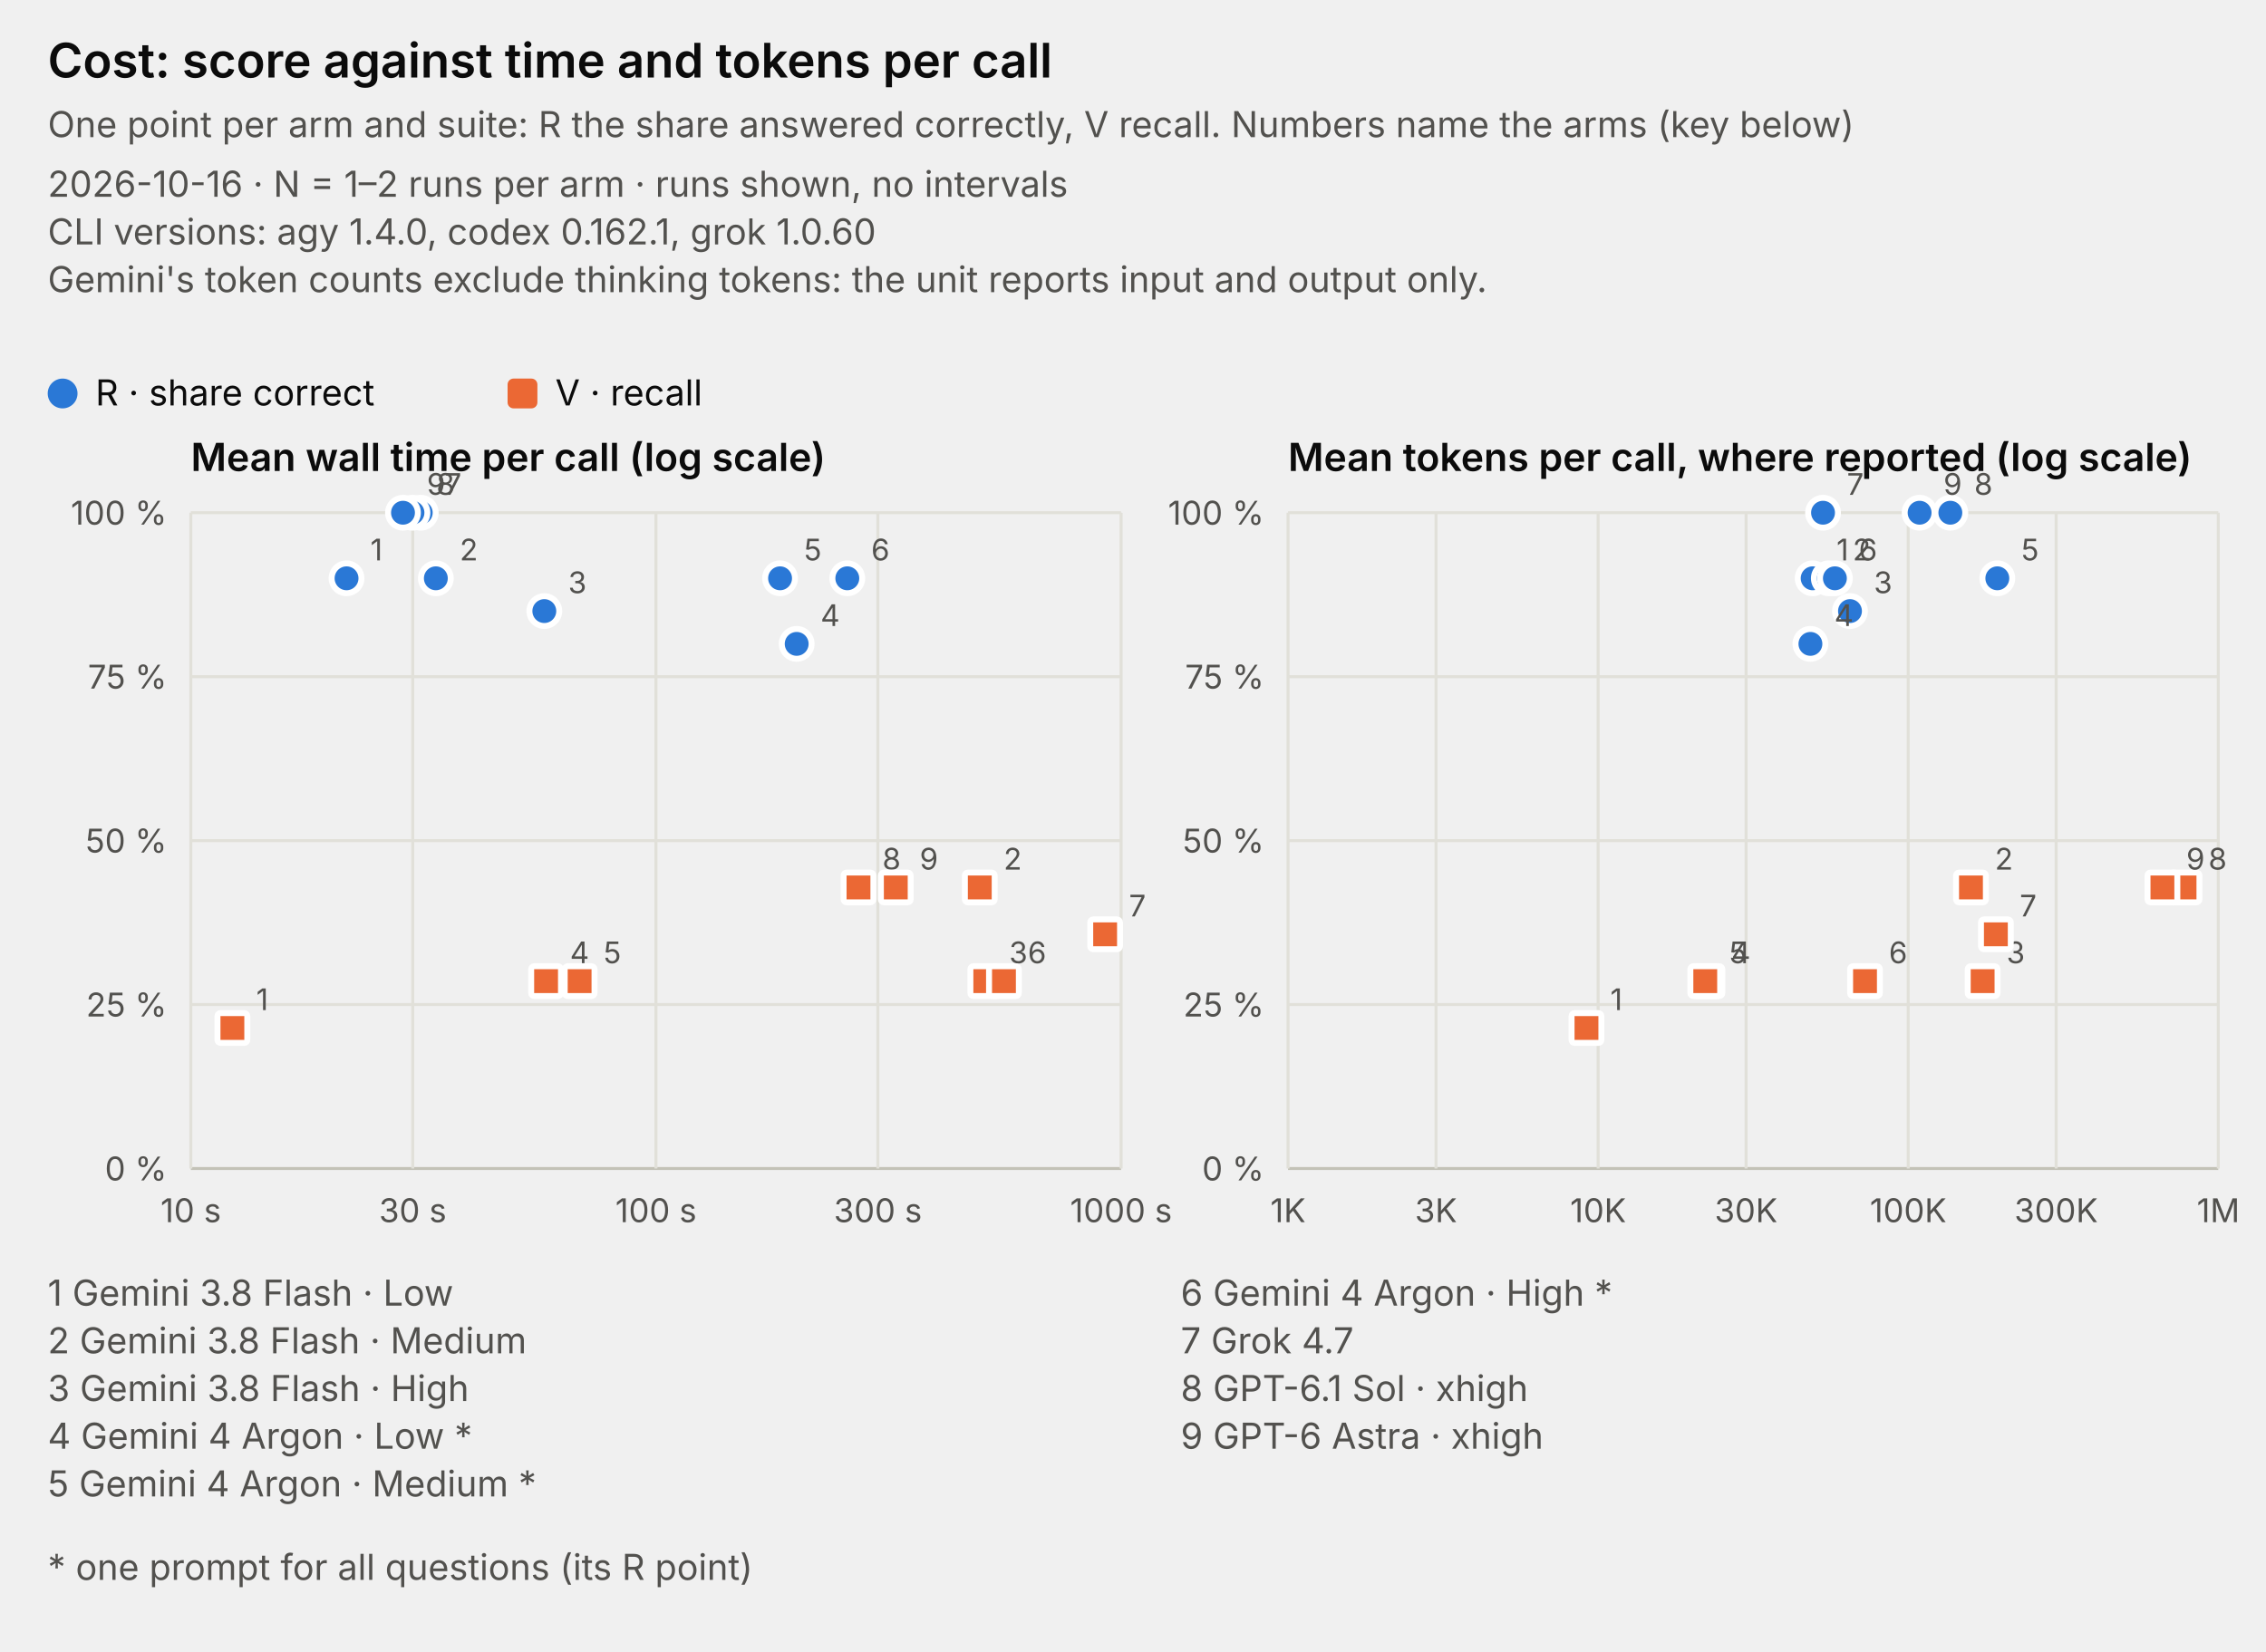
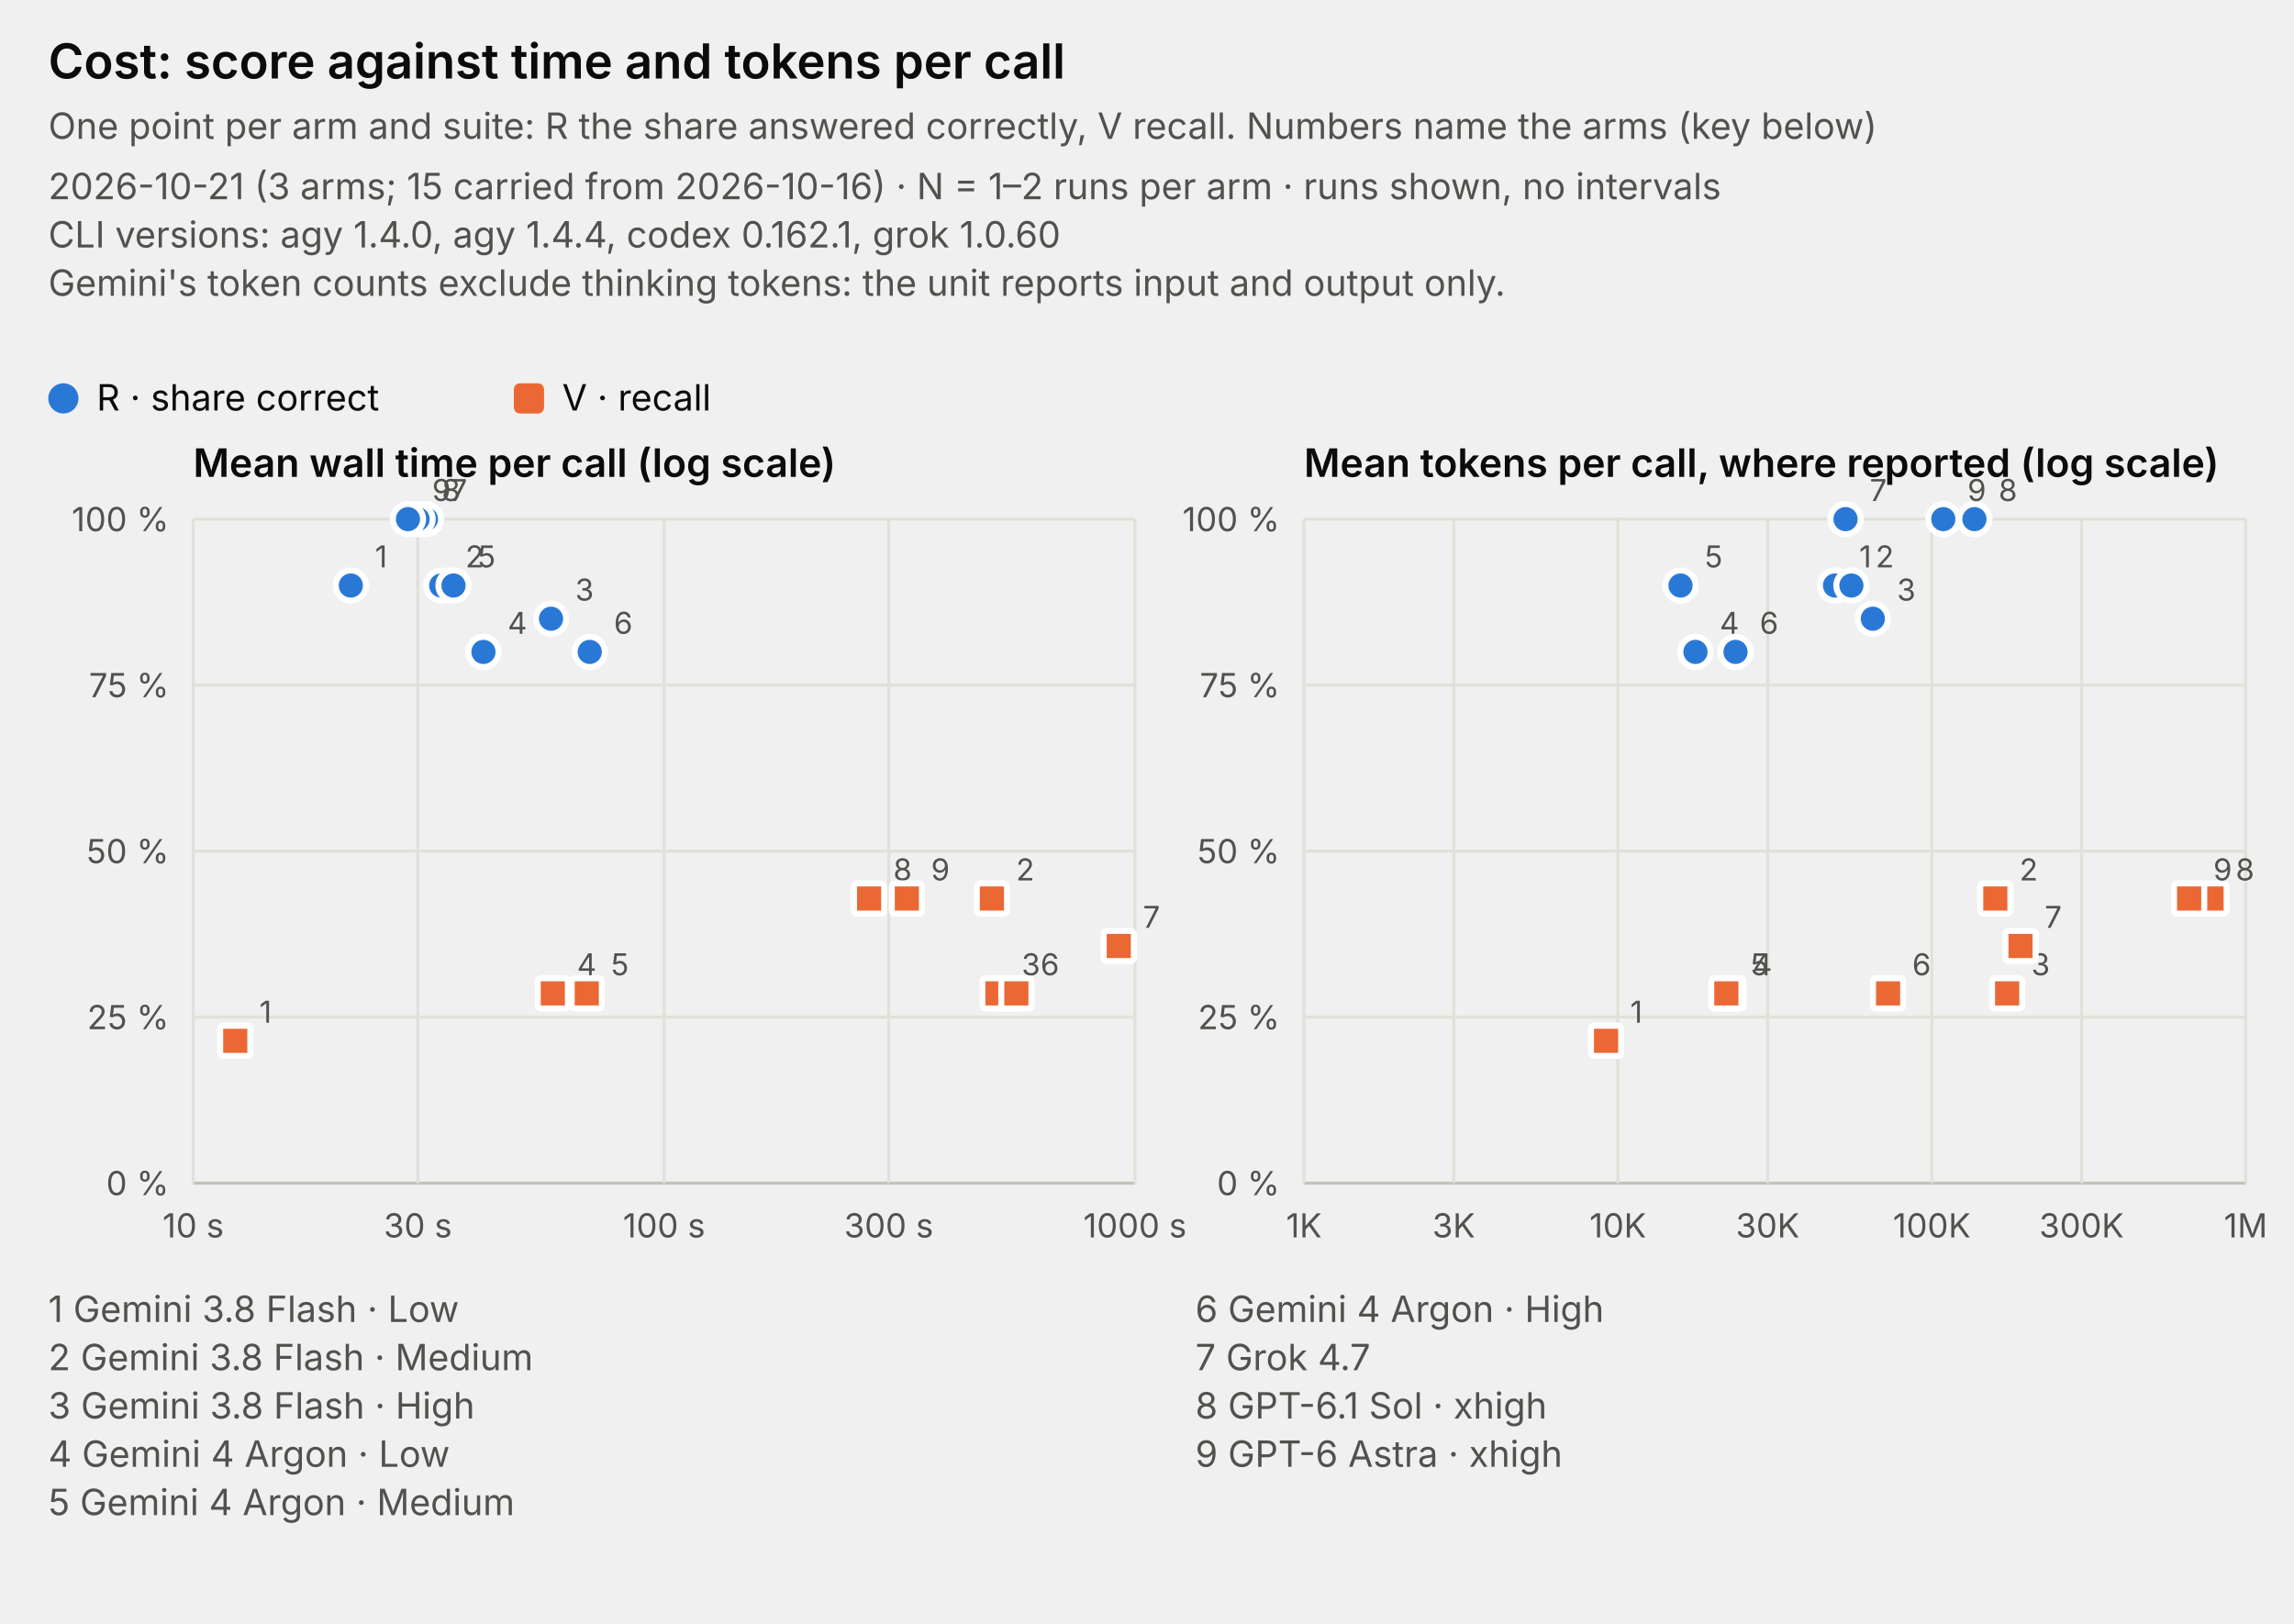
- <svg xmlns="http://www.w3.org/2000/svg" role="img" aria-labelledby="cost-title cost-desc" viewBox="0 0 760 554" width="760" height="554">
+ <svg xmlns="http://www.w3.org/2000/svg" role="img" aria-labelledby="cost-title cost-desc" viewBox="0 0 760 538" width="760" height="538">
  <style>
text{font-family:system-ui,-apple-system,"Segoe UI",sans-serif}
.t{fill:#0b0b0b}.t2{fill:#52514e}.grid{stroke:#e1e0d9}.base{stroke:#c3c2b7}
.c1{fill:#2a78d6}.c2{fill:#eb6834}.c3{fill:#1baf7a}.k1{stroke:#2a78d6}.k2{stroke:#eb6834}.k3{stroke:#1baf7a}
.ring{stroke:#ffffff;stroke-width:2}.line{fill:none;stroke-width:2;stroke-linecap:round;stroke-linejoin:round}.run{fill-opacity:0.45}
@media (prefers-color-scheme: dark){
.t{fill:#f0efec}.t2{fill:#c3c2b7}.grid{stroke:#2c2c2a}.base{stroke:#383835}
.c1{fill:#3987e5}.c2{fill:#d95926}.c3{fill:#199e70}.k1{stroke:#3987e5}.k2{stroke:#d95926}.k3{stroke:#199e70}
.ring{stroke:#0d1117}
}
</style>
  <text class="t" x="16" y="26" font-size="16" font-weight="600">Cost: score against time and tokens per call</text>
  <text class="t2" x="16" y="46" font-size="12">One point per arm and suite: R the share answered correctly, V recall. Numbers name the arms (key below)</text>
-   <text class="t2" x="16" y="66" font-size="12">2026-10-16 · N = 1–2 runs per arm · runs shown, no intervals</text>
-   <text class="t2" x="16" y="82" font-size="12">CLI versions: agy 1.4.0, codex 0.162.1, grok 1.0.60</text>
+   <text class="t2" x="16" y="66" font-size="12">2026-10-21 (3 arms; 15 carried from 2026-10-16) · N = 1–2 runs per arm · runs shown, no intervals</text>
+   <text class="t2" x="16" y="82" font-size="12">CLI versions: agy 1.4.0, agy 1.4.4, codex 0.162.1, grok 1.0.60</text>
  <text class="t2" x="16" y="98" font-size="12">Gemini's token counts exclude thinking tokens: the unit reports input and output only.</text>
  <circle class="c1" cx="21" cy="132" r="5" />
  <text class="t" x="32" y="136" font-size="12">R · share correct</text>
  <rect class="c2" x="170.24" y="127" width="10" height="10" rx="2" />
  <text class="t" x="186.24" y="136" font-size="12">V · recall</text>
  <text class="t" x="64" y="158" font-size="13" font-weight="600">Mean wall time per call (log scale)</text>
  <g class="plot" data-measure="wallMs" data-x0="64" data-x1="376" data-min="10000" data-max="1000000" data-y0="392" data-y1="172">
    <line class="base" x1="64" y1="392" x2="376" y2="392" stroke-width="1" />
    <text class="t2" x="56" y="396" font-size="11" text-anchor="end">0 %</text>
    <line class="grid" x1="64" y1="337" x2="376" y2="337" stroke-width="1" />
    <text class="t2" x="56" y="341" font-size="11" text-anchor="end">25 %</text>
    <line class="grid" x1="64" y1="282" x2="376" y2="282" stroke-width="1" />
    <text class="t2" x="56" y="286" font-size="11" text-anchor="end">50 %</text>
    <line class="grid" x1="64" y1="227" x2="376" y2="227" stroke-width="1" />
    <text class="t2" x="56" y="231" font-size="11" text-anchor="end">75 %</text>
    <line class="grid" x1="64" y1="172" x2="376" y2="172" stroke-width="1" />
    <text class="t2" x="56" y="176" font-size="11" text-anchor="end">100 %</text>
    <line class="grid" x1="64" y1="172" x2="64" y2="392" stroke-width="1" />
    <text class="t2" x="64" y="410" font-size="11" text-anchor="middle">10 s</text>
    <line class="grid" x1="138.43" y1="172" x2="138.43" y2="392" stroke-width="1" />
    <text class="t2" x="138.43" y="410" font-size="11" text-anchor="middle">30 s</text>
    <line class="grid" x1="220" y1="172" x2="220" y2="392" stroke-width="1" />
    <text class="t2" x="220" y="410" font-size="11" text-anchor="middle">100 s</text>
    <line class="grid" x1="294.43" y1="172" x2="294.43" y2="392" stroke-width="1" />
    <text class="t2" x="294.43" y="410" font-size="11" text-anchor="middle">300 s</text>
    <line class="grid" x1="376" y1="172" x2="376" y2="392" stroke-width="1" />
    <text class="t2" x="376" y="410" font-size="11" text-anchor="middle">1000 s</text>
    <circle class="point c1 ring" data-suite="R" data-arm="gemini:Gemini 3.8 Flash (Low)" data-measure="wallMs" data-x="21618.5" data-value="90" cx="116.23" cy="194" r="5" />
    <text class="t2" x="124.23" y="188" font-size="10">1</text>
    <rect class="point c2 ring" data-suite="V" data-arm="gemini:Gemini 3.8 Flash (Low)" data-measure="wallMs" data-x="12285" data-value="21.42857" x="72.94" y="339.86" width="10" height="10" rx="1" />
    <text class="t2" x="85.94" y="338.86" font-size="10">1</text>
    <circle class="point c1 ring" data-suite="R" data-arm="gemini:Gemini 3.8 Flash (Medium)" data-measure="wallMs" data-x="33636.05" data-value="90" cx="146.18" cy="194" r="5" />
    <text class="t2" x="154.18" y="188" font-size="10">2</text>
    <rect class="point c2 ring" data-suite="V" data-arm="gemini:Gemini 3.8 Flash (Medium)" data-measure="wallMs" data-x="496846" data-value="42.85714" x="323.61" y="292.71" width="10" height="10" rx="1" />
    <text class="t2" x="336.61" y="291.71" font-size="10">2</text>
    <circle class="point c1 ring" data-suite="R" data-arm="gemini:Gemini 3.8 Flash (High)" data-measure="wallMs" data-x="57545.5" data-value="85" cx="182.56" cy="205" r="5" />
    <text class="t2" x="190.56" y="199" font-size="10">3</text>
    <rect class="point c2 ring" data-suite="V" data-arm="gemini:Gemini 3.8 Flash (High)" data-measure="wallMs" data-x="510587" data-value="28.57143" x="325.46" y="324.14" width="10" height="10" rx="1" />
    <text class="t2" x="338.46" y="323.14" font-size="10">3</text>
-     <circle class="point c1 ring" data-suite="R" data-arm="gemini:Gemini 4 Argon (Low)" data-measure="wallMs" data-x="200697" data-value="80" cx="267.2" cy="216" r="5" />
-     <text class="t2" x="275.2" y="210" font-size="10">4</text>
+     <circle class="point c1 ring" data-suite="R" data-arm="gemini:Gemini 4 Argon (Low)" data-measure="wallMs" data-x="41349.3" data-value="80" cx="160.17" cy="216" r="5" />
+     <text class="t2" x="168.17" y="210" font-size="10">4</text>
    <rect class="point c2 ring" data-suite="V" data-arm="gemini:Gemini 4 Argon (Low)" data-measure="wallMs" data-x="58048" data-value="28.57143" x="178.15" y="324.14" width="10" height="10" rx="1" />
    <text class="t2" x="191.15" y="323.14" font-size="10">4</text>
-     <circle class="point c1 ring" data-suite="R" data-arm="gemini:Gemini 4 Argon (Medium)" data-measure="wallMs" data-x="184860" data-value="90" cx="261.63" cy="194" r="5" />
-     <text class="t2" x="269.63" y="188" font-size="10">5</text>
+     <circle class="point c1 ring" data-suite="R" data-arm="gemini:Gemini 4 Argon (Medium)" data-measure="wallMs" data-x="35718.5" data-value="90" cx="150.25" cy="194" r="5" />
+     <text class="t2" x="158.25" y="188" font-size="10">5</text>
    <rect class="point c2 ring" data-suite="V" data-arm="gemini:Gemini 4 Argon (Medium)" data-measure="wallMs" data-x="68537" data-value="28.57143" x="189.4" y="324.14" width="10" height="10" rx="1" />
    <text class="t2" x="202.4" y="323.14" font-size="10">5</text>
-     <circle class="point c1 ring" data-suite="R" data-arm="gemini:Gemini 4 Argon (High)" data-measure="wallMs" data-x="257872" data-value="90" cx="284.18" cy="194" r="5" />
-     <text class="t2" x="292.18" y="188" font-size="10">6</text>
+     <circle class="point c1 ring" data-suite="R" data-arm="gemini:Gemini 4 Argon (High)" data-measure="wallMs" data-x="69532.2" data-value="80" cx="195.38" cy="216" r="5" />
+     <text class="t2" x="203.38" y="210" font-size="10">6</text>
    <rect class="point c2 ring" data-suite="V" data-arm="gemini:Gemini 4 Argon (High)" data-measure="wallMs" data-x="559994" data-value="28.57143" x="331.72" y="324.14" width="10" height="10" rx="1" />
    <text class="t2" x="344.72" y="323.14" font-size="10">6</text>
    <circle class="point c1 ring" data-suite="R" data-arm="grok:grok-4.7" data-measure="wallMs" data-x="31216.5" data-value="100" cx="141.12" cy="172" r="5" />
    <text class="t2" x="149.12" y="166" font-size="10">7</text>
    <rect class="point c2 ring" data-suite="V" data-arm="grok:grok-4.7" data-measure="wallMs" data-x="924061" data-value="35.714290000000005" x="365.65" y="308.43" width="10" height="10" rx="1" />
    <text class="t2" x="378.65" y="307.43" font-size="10">7</text>
    <circle class="point c1 ring" data-suite="R" data-arm="codex:gpt-6.1-sol" data-measure="wallMs" data-x="29959.1" data-value="100" cx="138.34" cy="172" r="5" />
    <text class="t2" x="146.34" y="166" font-size="10">8</text>
    <rect class="point c2 ring" data-suite="V" data-arm="codex:gpt-6.1-sol" data-measure="wallMs" data-x="272562.5" data-value="42.85714" x="282.93" y="292.71" width="10" height="10" rx="1" />
    <text class="t2" x="295.93" y="291.71" font-size="10">8</text>
    <circle class="point c1 ring" data-suite="R" data-arm="codex:gpt-6-astra" data-measure="wallMs" data-x="28587.05" data-value="100" cx="135.16" cy="172" r="5" />
    <text class="t2" x="143.16" y="166" font-size="10">9</text>
    <rect class="point c2 ring" data-suite="V" data-arm="codex:gpt-6-astra" data-measure="wallMs" data-x="327815.5" data-value="42.85714" x="295.44" y="292.71" width="10" height="10" rx="1" />
    <text class="t2" x="308.44" y="291.71" font-size="10">9</text>
  </g>
  <text class="t" x="432" y="158" font-size="13" font-weight="600">Mean tokens per call, where reported (log scale)</text>
  <g class="plot" data-measure="tokens" data-x0="432" data-x1="744" data-min="1000" data-max="1000000" data-y0="392" data-y1="172">
    <line class="base" x1="432" y1="392" x2="744" y2="392" stroke-width="1" />
    <text class="t2" x="424" y="396" font-size="11" text-anchor="end">0 %</text>
    <line class="grid" x1="432" y1="337" x2="744" y2="337" stroke-width="1" />
    <text class="t2" x="424" y="341" font-size="11" text-anchor="end">25 %</text>
    <line class="grid" x1="432" y1="282" x2="744" y2="282" stroke-width="1" />
    <text class="t2" x="424" y="286" font-size="11" text-anchor="end">50 %</text>
    <line class="grid" x1="432" y1="227" x2="744" y2="227" stroke-width="1" />
    <text class="t2" x="424" y="231" font-size="11" text-anchor="end">75 %</text>
    <line class="grid" x1="432" y1="172" x2="744" y2="172" stroke-width="1" />
    <text class="t2" x="424" y="176" font-size="11" text-anchor="end">100 %</text>
    <line class="grid" x1="432" y1="172" x2="432" y2="392" stroke-width="1" />
    <text class="t2" x="432" y="410" font-size="11" text-anchor="middle">1K</text>
    <line class="grid" x1="481.62" y1="172" x2="481.62" y2="392" stroke-width="1" />
    <text class="t2" x="481.62" y="410" font-size="11" text-anchor="middle">3K</text>
    <line class="grid" x1="536" y1="172" x2="536" y2="392" stroke-width="1" />
    <text class="t2" x="536" y="410" font-size="11" text-anchor="middle">10K</text>
    <line class="grid" x1="585.62" y1="172" x2="585.62" y2="392" stroke-width="1" />
    <text class="t2" x="585.62" y="410" font-size="11" text-anchor="middle">30K</text>
    <line class="grid" x1="640" y1="172" x2="640" y2="392" stroke-width="1" />
    <text class="t2" x="640" y="410" font-size="11" text-anchor="middle">100K</text>
    <line class="grid" x1="689.62" y1="172" x2="689.62" y2="392" stroke-width="1" />
    <text class="t2" x="689.62" y="410" font-size="11" text-anchor="middle">300K</text>
    <line class="grid" x1="744" y1="172" x2="744" y2="392" stroke-width="1" />
    <text class="t2" x="744" y="410" font-size="11" text-anchor="middle">1M</text>
    <circle class="point c1 ring" data-suite="R" data-arm="gemini:Gemini 3.8 Flash (Low)" data-measure="tokens" data-x="49181.4" data-value="90" cx="607.95" cy="194" r="5" />
    <text class="t2" x="615.95" y="188" font-size="10">1</text>
    <rect class="point c2 ring" data-suite="V" data-arm="gemini:Gemini 3.8 Flash (Low)" data-measure="tokens" data-x="9171" data-value="21.42857" x="527.09" y="339.86" width="10" height="10" rx="1" />
    <text class="t2" x="540.09" y="338.86" font-size="10">1</text>
    <circle class="point c1 ring" data-suite="R" data-arm="gemini:Gemini 3.8 Flash (Medium)" data-measure="tokens" data-x="55450.4" data-value="90" cx="613.37" cy="194" r="5" />
    <text class="t2" x="621.37" y="188" font-size="10">2</text>
    <rect class="point c2 ring" data-suite="V" data-arm="gemini:Gemini 3.8 Flash (Medium)" data-measure="tokens" data-x="159384" data-value="42.85714" x="656.05" y="292.71" width="10" height="10" rx="1" />
    <text class="t2" x="669.05" y="291.71" font-size="10">2</text>
    <circle class="point c1 ring" data-suite="R" data-arm="gemini:Gemini 3.8 Flash (High)" data-measure="tokens" data-x="64896.8" data-value="85" cx="620.47" cy="205" r="5" />
    <text class="t2" x="628.47" y="199" font-size="10">3</text>
    <rect class="point c2 ring" data-suite="V" data-arm="gemini:Gemini 3.8 Flash (High)" data-measure="tokens" data-x="173795.5" data-value="28.57143" x="659.96" y="324.14" width="10" height="10" rx="1" />
    <text class="t2" x="672.96" y="323.14" font-size="10">3</text>
-     <circle class="point c1 ring" data-suite="R" data-arm="gemini:Gemini 4 Argon (Low)" data-measure="tokens" data-x="48371" data-value="80" cx="607.2" cy="216" r="5" />
-     <text class="t2" x="615.2" y="210" font-size="10">4</text>
+     <circle class="point c1 ring" data-suite="R" data-arm="gemini:Gemini 4 Argon (Low)" data-measure="tokens" data-x="17668.2" data-value="80" cx="561.71" cy="216" r="5" />
+     <text class="t2" x="569.71" y="210" font-size="10">4</text>
    <rect class="point c2 ring" data-suite="V" data-arm="gemini:Gemini 4 Argon (Low)" data-measure="tokens" data-x="22518" data-value="28.57143" x="567.66" y="324.14" width="10" height="10" rx="1" />
    <text class="t2" x="580.66" y="323.14" font-size="10">4</text>
-     <circle class="point c1 ring" data-suite="R" data-arm="gemini:Gemini 4 Argon (Medium)" data-measure="tokens" data-x="193827" data-value="90" cx="669.89" cy="194" r="5" />
-     <text class="t2" x="677.89" y="188" font-size="10">5</text>
+     <circle class="point c1 ring" data-suite="R" data-arm="gemini:Gemini 4 Argon (Medium)" data-measure="tokens" data-x="15834.6" data-value="90" cx="556.76" cy="194" r="5" />
+     <text class="t2" x="564.76" y="188" font-size="10">5</text>
    <rect class="point c2 ring" data-suite="V" data-arm="gemini:Gemini 4 Argon (Medium)" data-measure="tokens" data-x="22154" data-value="28.57143" x="566.93" y="324.14" width="10" height="10" rx="1" />
    <text class="t2" x="579.93" y="323.14" font-size="10">5</text>
-     <circle class="point c1 ring" data-suite="R" data-arm="gemini:Gemini 4 Argon (High)" data-measure="tokens" data-x="58017" data-value="90" cx="615.41" cy="194" r="5" />
-     <text class="t2" x="623.41" y="188" font-size="10">6</text>
+     <circle class="point c1 ring" data-suite="R" data-arm="gemini:Gemini 4 Argon (High)" data-measure="tokens" data-x="23704.1" data-value="80" cx="574.98" cy="216" r="5" />
+     <text class="t2" x="582.98" y="210" font-size="10">6</text>
    <rect class="point c2 ring" data-suite="V" data-arm="gemini:Gemini 4 Argon (High)" data-measure="tokens" data-x="72559" data-value="28.57143" x="620.51" y="324.14" width="10" height="10" rx="1" />
    <text class="t2" x="633.51" y="323.14" font-size="10">6</text>
    <circle class="point c1 ring" data-suite="R" data-arm="grok:grok-4.7" data-measure="tokens" data-x="53119.6" data-value="100" cx="611.43" cy="172" r="5" />
    <text class="t2" x="619.43" y="166" font-size="10">7</text>
    <rect class="point c2 ring" data-suite="V" data-arm="grok:grok-4.7" data-measure="tokens" data-x="191727.5" data-value="35.714290000000005" x="664.4" y="308.43" width="10" height="10" rx="1" />
    <text class="t2" x="677.4" y="307.43" font-size="10">7</text>
    <circle class="point c1 ring" data-suite="R" data-arm="codex:gpt-6.1-sol" data-measure="tokens" data-x="136721.35" data-value="100" cx="654.13" cy="172" r="5" />
    <text class="t2" x="662.13" y="166" font-size="10">8</text>
    <rect class="point c2 ring" data-suite="V" data-arm="codex:gpt-6.1-sol" data-measure="tokens" data-x="778350.5" data-value="42.85714" x="727.68" y="292.71" width="10" height="10" rx="1" />
    <text class="t2" x="740.68" y="291.71" font-size="10">8</text>
    <circle class="point c1 ring" data-suite="R" data-arm="codex:gpt-6-astra" data-measure="tokens" data-x="108816.25" data-value="100" cx="643.82" cy="172" r="5" />
    <text class="t2" x="651.82" y="166" font-size="10">9</text>
    <rect class="point c2 ring" data-suite="V" data-arm="codex:gpt-6-astra" data-measure="tokens" data-x="660427.5" data-value="42.85714" x="720.26" y="292.71" width="10" height="10" rx="1" />
    <text class="t2" x="733.26" y="291.71" font-size="10">9</text>
  </g>
  <text class="key t2" data-arm="gemini:Gemini 3.8 Flash (Low)" x="16" y="438" font-size="12">1  Gemini 3.8 Flash · Low</text>
  <text class="key t2" data-arm="gemini:Gemini 3.8 Flash (Medium)" x="16" y="454" font-size="12">2  Gemini 3.8 Flash · Medium</text>
  <text class="key t2" data-arm="gemini:Gemini 3.8 Flash (High)" x="16" y="470" font-size="12">3  Gemini 3.8 Flash · High</text>
-   <text class="key t2" data-arm="gemini:Gemini 4 Argon (Low)" x="16" y="486" font-size="12">4  Gemini 4 Argon · Low *</text>
-   <text class="key t2" data-arm="gemini:Gemini 4 Argon (Medium)" x="16" y="502" font-size="12">5  Gemini 4 Argon · Medium *</text>
-   <text class="key t2" data-arm="gemini:Gemini 4 Argon (High)" x="396" y="438" font-size="12">6  Gemini 4 Argon · High *</text>
+   <text class="key t2" data-arm="gemini:Gemini 4 Argon (Low)" x="16" y="486" font-size="12">4  Gemini 4 Argon · Low</text>
+   <text class="key t2" data-arm="gemini:Gemini 4 Argon (Medium)" x="16" y="502" font-size="12">5  Gemini 4 Argon · Medium</text>
+   <text class="key t2" data-arm="gemini:Gemini 4 Argon (High)" x="396" y="438" font-size="12">6  Gemini 4 Argon · High</text>
  <text class="key t2" data-arm="grok:grok-4.7" x="396" y="454" font-size="12">7  Grok 4.7</text>
  <text class="key t2" data-arm="codex:gpt-6.1-sol" x="396" y="470" font-size="12">8  GPT-6.1 Sol · xhigh</text>
  <text class="key t2" data-arm="codex:gpt-6-astra" x="396" y="486" font-size="12">9  GPT-6 Astra · xhigh</text>
-   <text class="t2" x="16" y="530" font-size="12">* one prompt for all questions (its R point)</text>
</svg>
